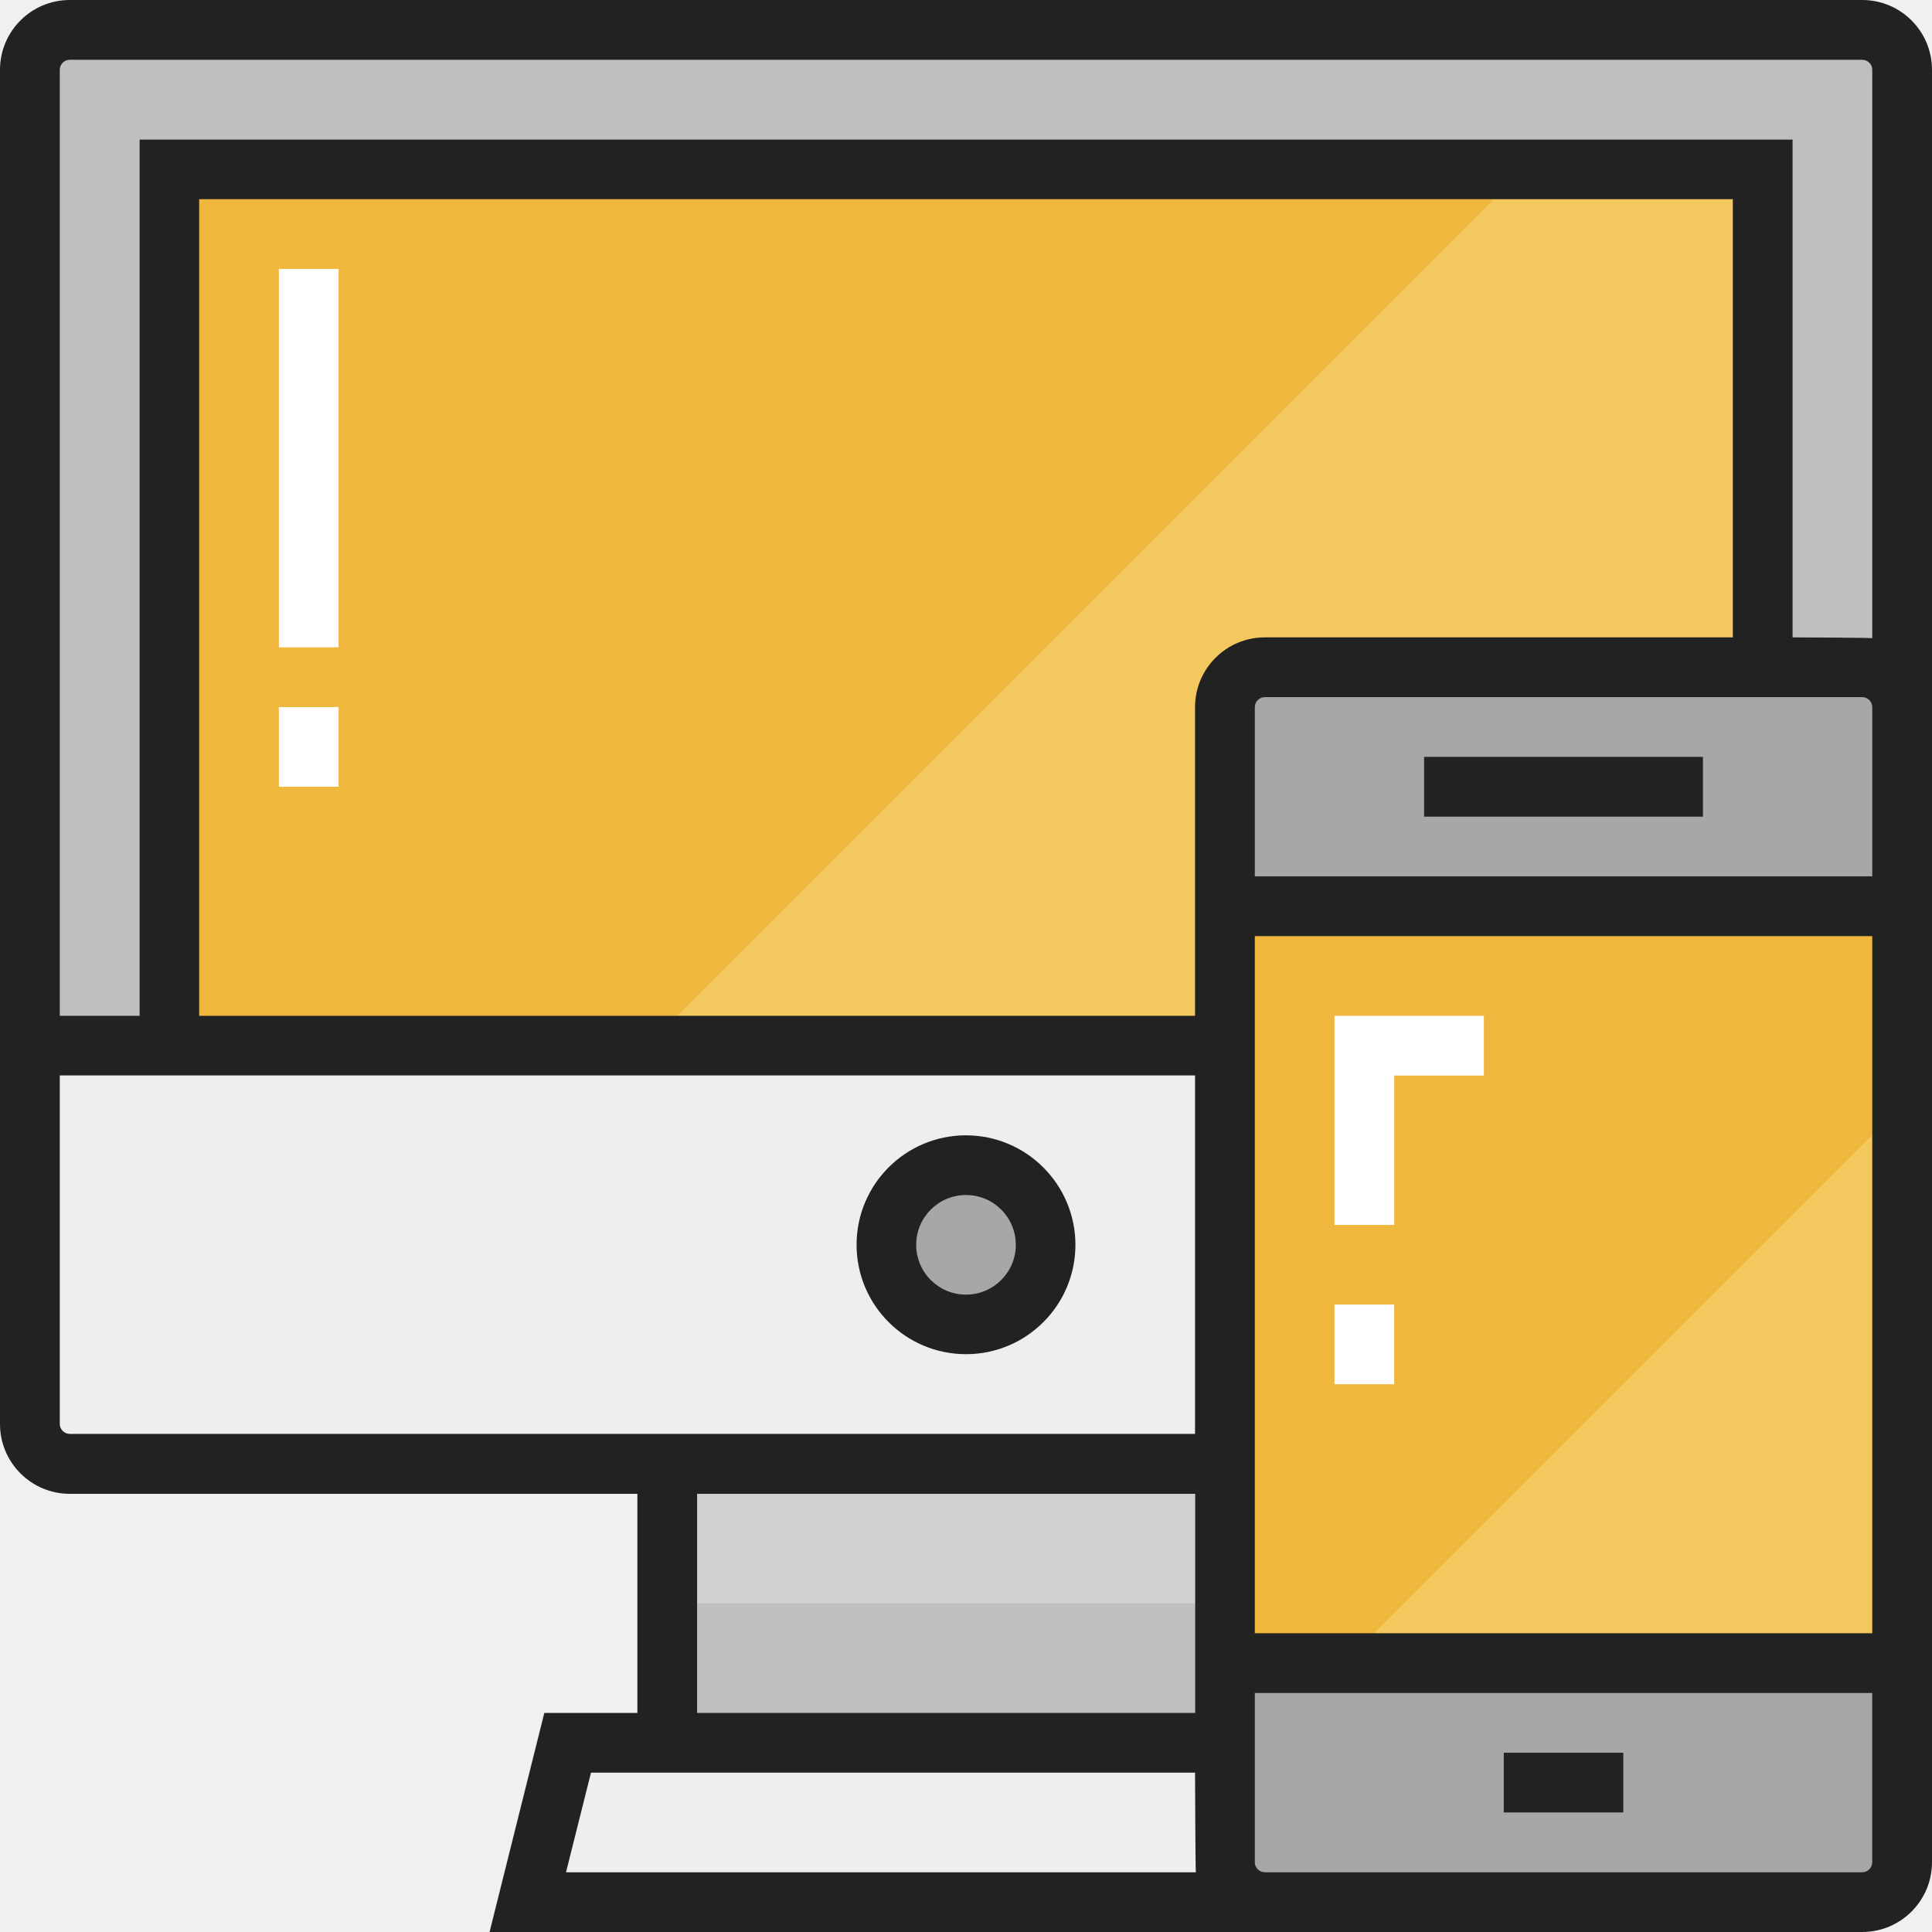
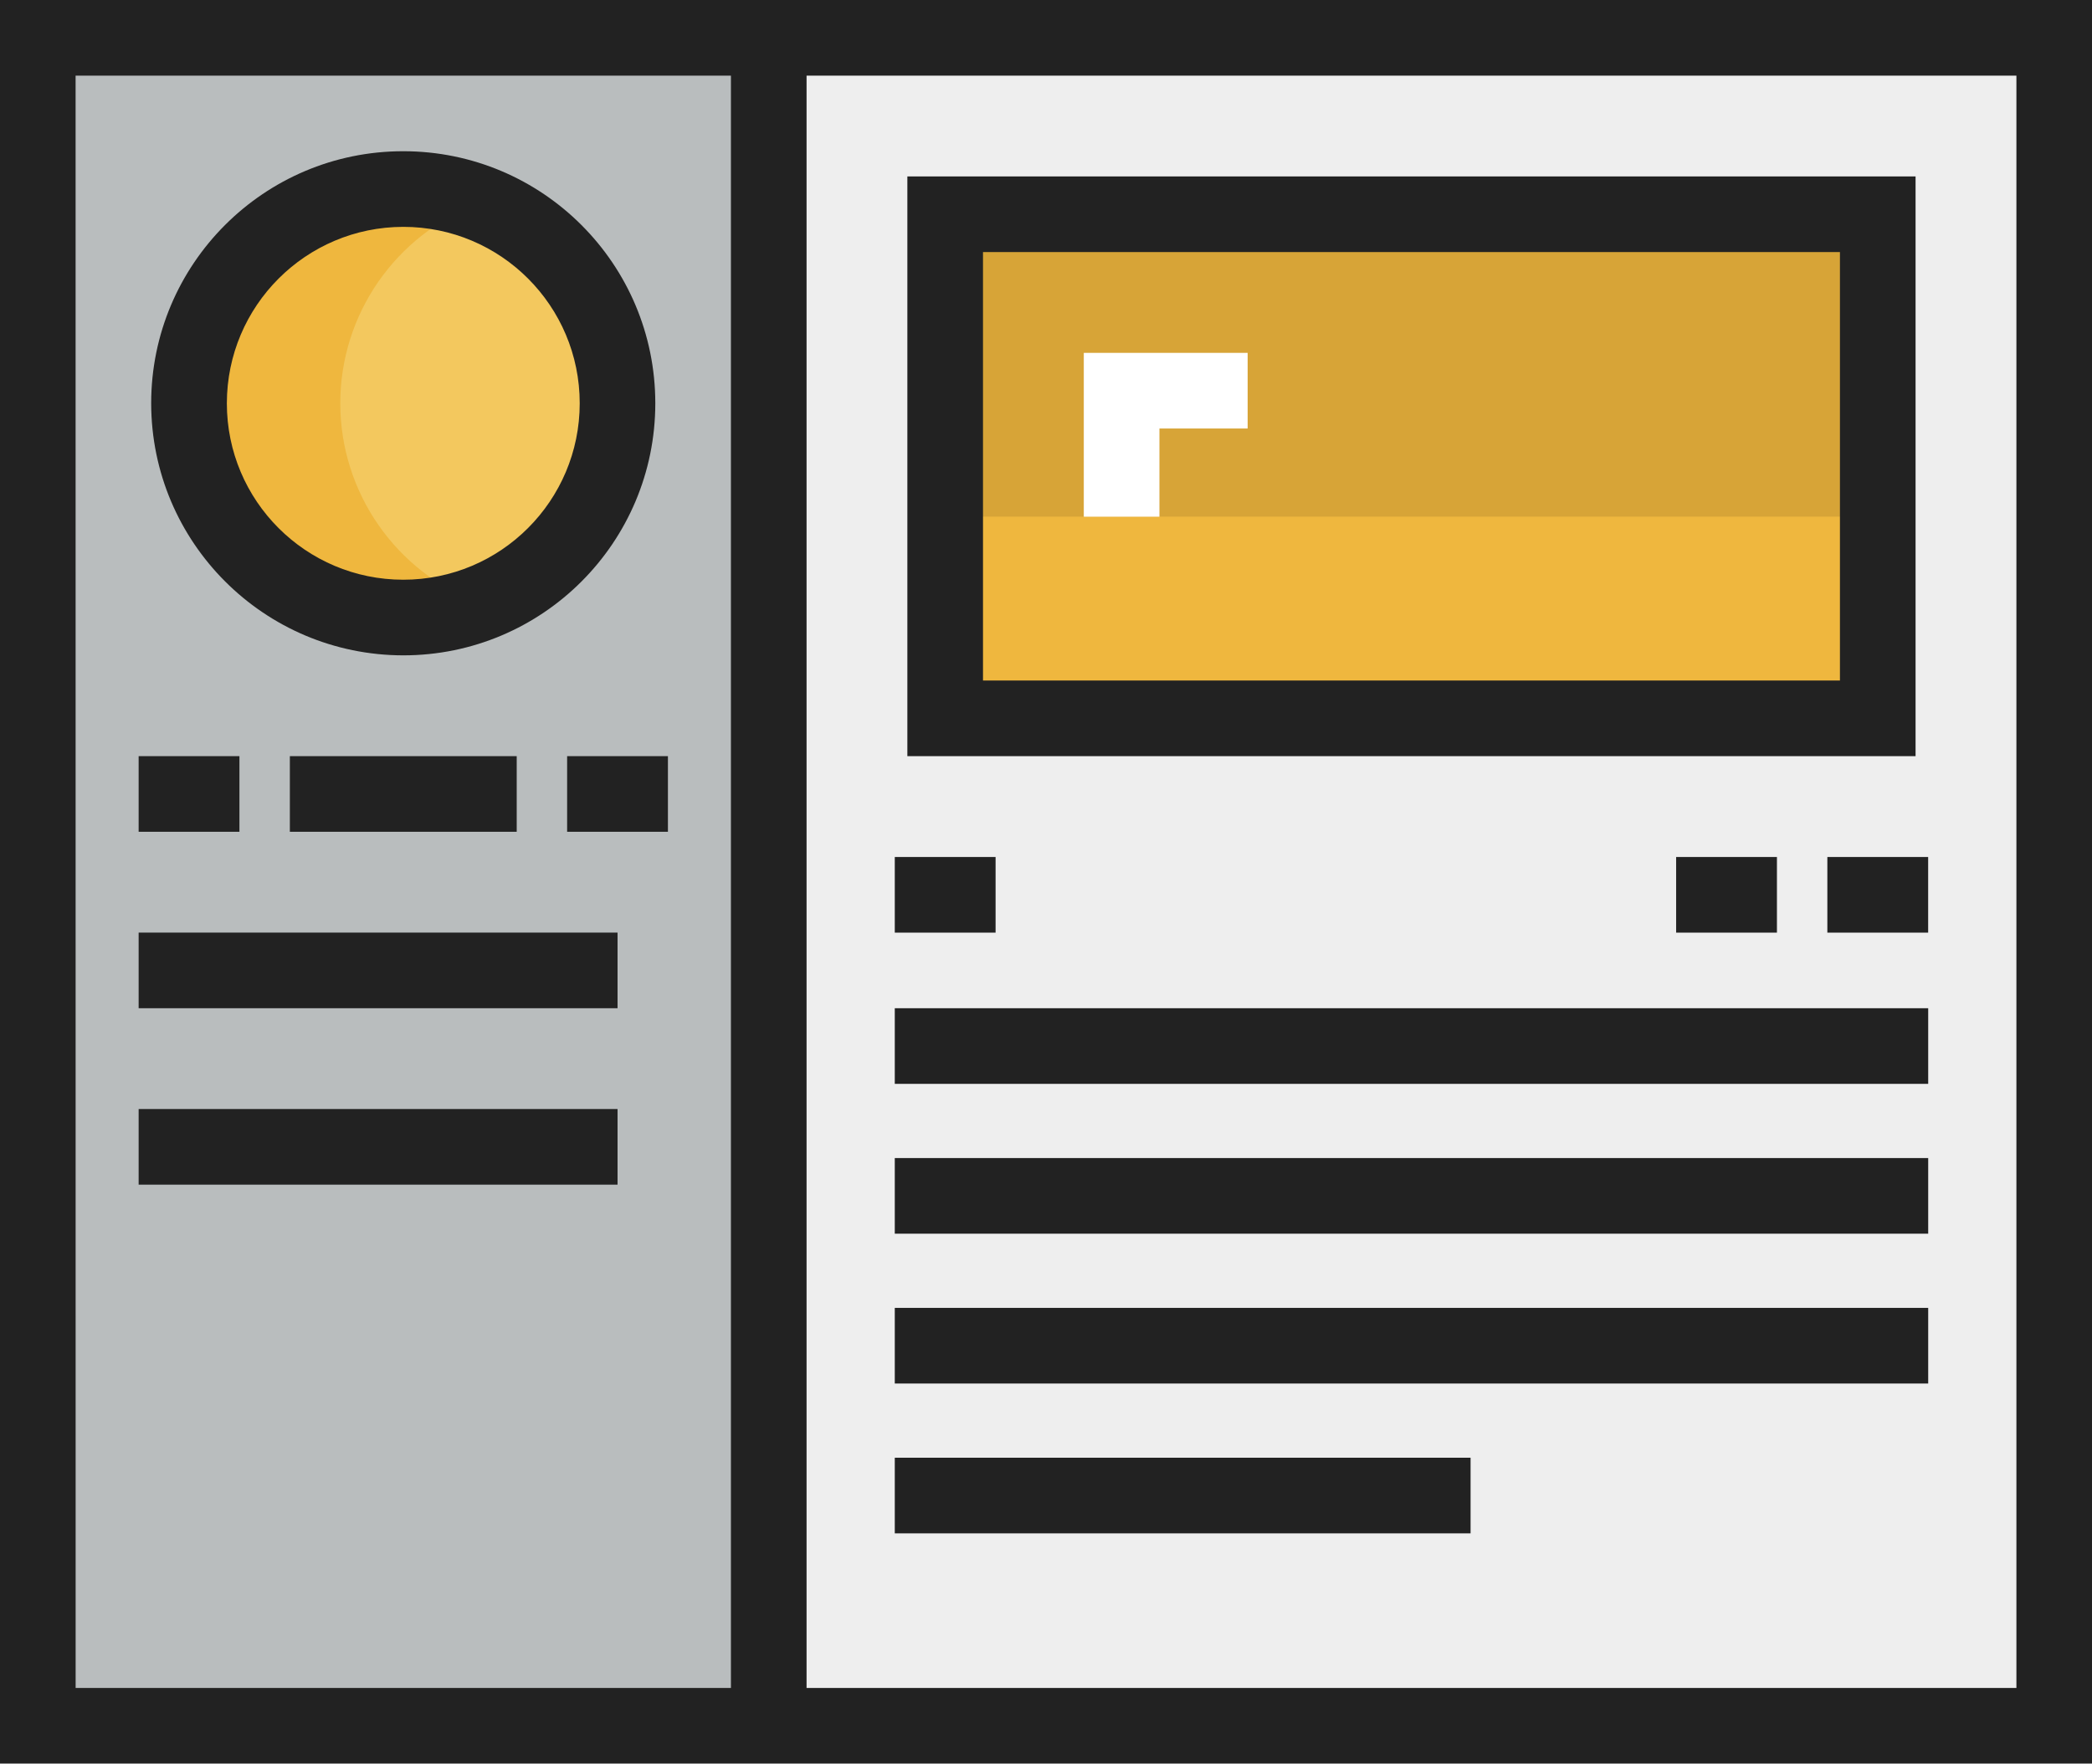
- <svg xmlns="http://www.w3.org/2000/svg" viewBox="0 0 512 512">
+ <svg xmlns="http://www.w3.org/2000/svg" viewBox="0 0 512 431.61">
  <g style="isolation:isolate">
-     <path d="M324.62,493.53a10.59,10.59,0,0,0,10.56,10.55H139.88l10.55-42.22H324.62v31.67Z" style="fill:#eee" />
-     <polygon points="324.62 440.74 324.62 461.86 176.82 461.86 176.82 387.96 324.62 387.96 324.62 440.74" style="fill:#eee" />
-     <polygon points="324.62 440.74 324.62 461.86 176.82 461.86 176.82 387.96 324.62 387.96 324.62 440.74" style="fill:#999;opacity:0.5;mix-blend-mode:multiply" />
-     <rect x="176.82" y="387.96" width="147.79" height="36.95" style="fill:#eee" />
-     <rect x="176.82" y="387.96" width="147.79" height="36.95" style="fill:gray;opacity:0.25;mix-blend-mode:multiply" />
-     <path d="M44.87,277.11H324.62V388H18.47A10.59,10.59,0,0,1,7.92,377.4V277.11ZM256,308.78a21.12,21.12,0,1,0,21.11,21.12A21.18,21.18,0,0,0,256,308.78Z" style="fill:#eee" />
-     <circle cx="256" cy="329.9" r="21.11" style="fill:#eee" />
-     <circle cx="256" cy="329.9" r="21.11" style="fill:#999;opacity:0.75;mix-blend-mode:multiply" />
-     <path d="M324.62,440.74H504.08v52.79a10.58,10.58,0,0,1-10.55,10.55H335.17a10.58,10.58,0,0,1-10.55-10.55V440.74Z" style="fill:#eee" />
-     <path d="M324.62,440.74H504.08v52.79a10.58,10.58,0,0,1-10.55,10.55H335.17a10.58,10.58,0,0,1-10.55-10.55V440.74Z" style="fill:#999;opacity:0.75;mix-blend-mode:multiply" />
-     <path d="M335.17,176.82H493.53a10.59,10.59,0,0,1,10.55,10.56v52.79H324.62V187.38A10.59,10.59,0,0,1,335.17,176.82Z" style="fill:#eee" />
-     <path d="M335.17,176.82H493.53a10.59,10.59,0,0,1,10.55,10.56v52.79H324.62V187.38A10.59,10.59,0,0,1,335.17,176.82Z" style="fill:#999;opacity:0.75;mix-blend-mode:multiply" />
-     <path d="M504.08,18.47V187.38a10.59,10.59,0,0,0-10.56-10.56H467.13V44.87H44.87V277.11H7.92V18.47A10.59,10.59,0,0,1,18.48,7.92H493.53A10.58,10.58,0,0,1,504.08,18.47Z" style="fill:#eee" />
-     <path d="M504.08,18.47V187.38a10.59,10.59,0,0,0-10.56-10.56H467.13V44.87H44.87V277.11H7.92V18.47A10.59,10.59,0,0,1,18.48,7.92H493.53A10.58,10.58,0,0,1,504.08,18.47Z" style="fill:#999;opacity:0.5;mix-blend-mode:multiply" />
-     <polygon points="504.08 240.16 504.08 440.74 324.62 440.74 324.62 387.96 324.62 277.11 324.62 240.16 504.08 240.16" style="fill:#efb73e" />
-     <polygon points="504.08 240.16 504.08 440.74 324.62 440.74 324.62 387.96 324.62 277.11 324.62 240.16 504.08 240.16" style="fill:#fff;opacity:0.5;mix-blend-mode:soft-light" />
-     <path d="M467.13,44.87v132h-132a10.59,10.59,0,0,0-10.55,10.56v89.73H44.87V44.87Z" style="fill:#efb73e" />
-     <path d="M467.13,44.87v132h-132a10.59,10.59,0,0,0-10.55,10.56v89.73H44.87V44.87Z" style="fill:#fff;opacity:0.5;mix-blend-mode:soft-light" />
-     <polygon points="44.87 44.87 44.87 277.11 171.55 277.11 403.79 44.87 44.87 44.87" style="fill:#efb73e" />
-     <polygon points="504.08 240.16 324.62 240.16 324.62 277.11 324.62 387.96 324.62 440.74 356.29 440.74 504.08 292.95 504.08 240.16" style="fill:#efb73e" />
-     <path d="M256,300.87a29,29,0,1,0,29,29A29.06,29.06,0,0,0,256,300.87Zm0,42.22a13.2,13.2,0,1,1,13.2-13.19A13.21,13.21,0,0,1,256,343.09Z" style="fill:#222" />
-     <path d="M493.53,0H18.47A18.5,18.5,0,0,0,0,18.47V377.4a18.5,18.5,0,0,0,18.47,18.48H168.91v58.06H144.25L129.74,512H493.53A18.5,18.5,0,0,0,512,493.53V18.47A18.5,18.5,0,0,0,493.53,0ZM18.47,15.84H493.53a2.67,2.67,0,0,1,2.64,2.63V169.12c-.87-.13-21.12-.21-21.12-.21V37H37V269.2H15.84V18.47A2.66,2.66,0,0,1,18.47,15.84ZM332.54,248.08H496.17V432.82H332.54Zm-15.84-60.7V269.2H52.78V52.78H459.22V168.91h-124A18.5,18.5,0,0,0,316.7,187.38ZM15.84,377.4V285H316.7v95H18.47A2.67,2.67,0,0,1,15.84,377.4Zm168.9,18.48h132v58.06h-132Zm-28.12,73.89H316.7s.09,25.53.21,26.4H150Zm336.91,26.4H335.17a2.67,2.67,0,0,1-2.63-2.64V448.66H496.16v44.87A2.66,2.66,0,0,1,493.53,496.17Zm2.64-263.92H332.54V187.38a2.68,2.68,0,0,1,2.64-2.64H493.53a2.68,2.68,0,0,1,2.64,2.64Z" style="fill:#222" />
-     <rect x="377.4" y="200.58" width="73.9" height="15.84" style="fill:#222" />
-     <rect x="398.52" y="464.49" width="31.67" height="15.83" style="fill:#222" />
-     <rect x="73.9" y="71.26" width="15.83" height="100.29" style="fill:#fff" />
-     <rect x="73.9" y="187.38" width="15.83" height="21.11" style="fill:#fff" />
-     <polygon points="369.49 324.62 353.65 324.62 353.65 269.2 393.24 269.2 393.24 285.03 369.49 285.03 369.49 324.62" style="fill:#fff" />
-     <rect x="353.65" y="345.73" width="15.83" height="21.11" style="fill:#fff" />
+     <rect x="231.33" y="52.43" width="228.24" height="123.37" style="fill:#efb73e" />
+     <rect x="231.33" y="52.43" width="228.24" height="74.02" style="fill:#efb73e" />
+     <rect x="231.33" y="52.43" width="228.24" height="74.02" style="fill:#999;opacity:0.25;mix-blend-mode:multiply" />
+     <path d="M188.14,422.36V9.25H502.75V422.36H188.14ZM459.57,175.81V52.43H231.33V175.81Z" style="fill:#eee" />
+     <circle cx="98.7" cy="98.7" r="52.43" style="fill:#efb73e" />
+     <circle cx="98.7" cy="98.7" r="52.43" style="fill:#fff;opacity:0.5;mix-blend-mode:soft-light" />
+     <path d="M83.28,98.7a52.25,52.25,0,0,1,33.93-48.91,52.43,52.43,0,1,0,0,97.82A52.26,52.26,0,0,1,83.28,98.7Z" style="fill:#efb73e" />
+     <path d="M9.25,9.25V422.36H188.14V9.25Zm89.45,37A52.43,52.43,0,1,1,46.27,98.7,52.39,52.39,0,0,1,98.7,46.27Z" style="fill:#e7eced" />
+     <g style="opacity:0.5;mix-blend-mode:multiply">
+       <path d="M9.25,9.25V422.36H188.14V9.25Zm89.45,37A52.43,52.43,0,1,1,46.27,98.7,52.39,52.39,0,0,1,98.7,46.27Z" style="fill:#999" />
+     </g>
+     <path d="M0,431.61H512V0H0Zm493.5-18.5H197.4V18.51H493.5v394.6Zm-475-394.6H178.89v394.6H18.51Z" style="fill:#222" />
+     <path d="M98.7,160.39A61.69,61.69,0,1,0,37,98.7,61.77,61.77,0,0,0,98.7,160.39Zm0-104.87A43.18,43.18,0,1,1,55.52,98.7,43.23,43.23,0,0,1,98.7,55.52Z" style="fill:#222" />
+     <path d="M468.82,185.06V43.18H222.07V185.06ZM240.58,61.69H450.31V166.55H240.58Z" style="fill:#222" />
+     <rect x="447.23" y="209.74" width="24.67" height="18.51" style="fill:#222" />
+     <rect x="410.22" y="209.74" width="24.67" height="18.51" style="fill:#222" />
+     <rect x="218.99" y="209.74" width="24.67" height="18.51" style="fill:#222" />
+     <rect x="218.99" y="246.75" width="252.92" height="18.51" style="fill:#222" />
+     <rect x="218.99" y="283.42" width="252.92" height="18.51" style="fill:#222" />
+     <rect x="218.99" y="320.09" width="252.92" height="18.51" style="fill:#222" />
+     <rect x="218.99" y="356.76" width="140.92" height="18.51" style="fill:#222" />
+     <rect x="33.93" y="185.06" width="24.67" height="18.51" style="fill:#222" />
+     <rect x="33.93" y="228.24" width="117.21" height="18.51" style="fill:#222" />
+     <rect x="33.93" y="271.42" width="117.21" height="18.51" style="fill:#222" />
+     <rect x="70.94" y="185.06" width="55.52" height="18.51" style="fill:#222" />
+     <rect x="138.8" y="185.06" width="24.67" height="18.51" style="fill:#222" />
+     <polygon points="283.76 126.46 265.25 126.46 265.25 86.36 305.35 86.36 305.35 104.87 283.76 104.87 283.76 126.46" style="fill:#fff" />
  </g>
</svg>
